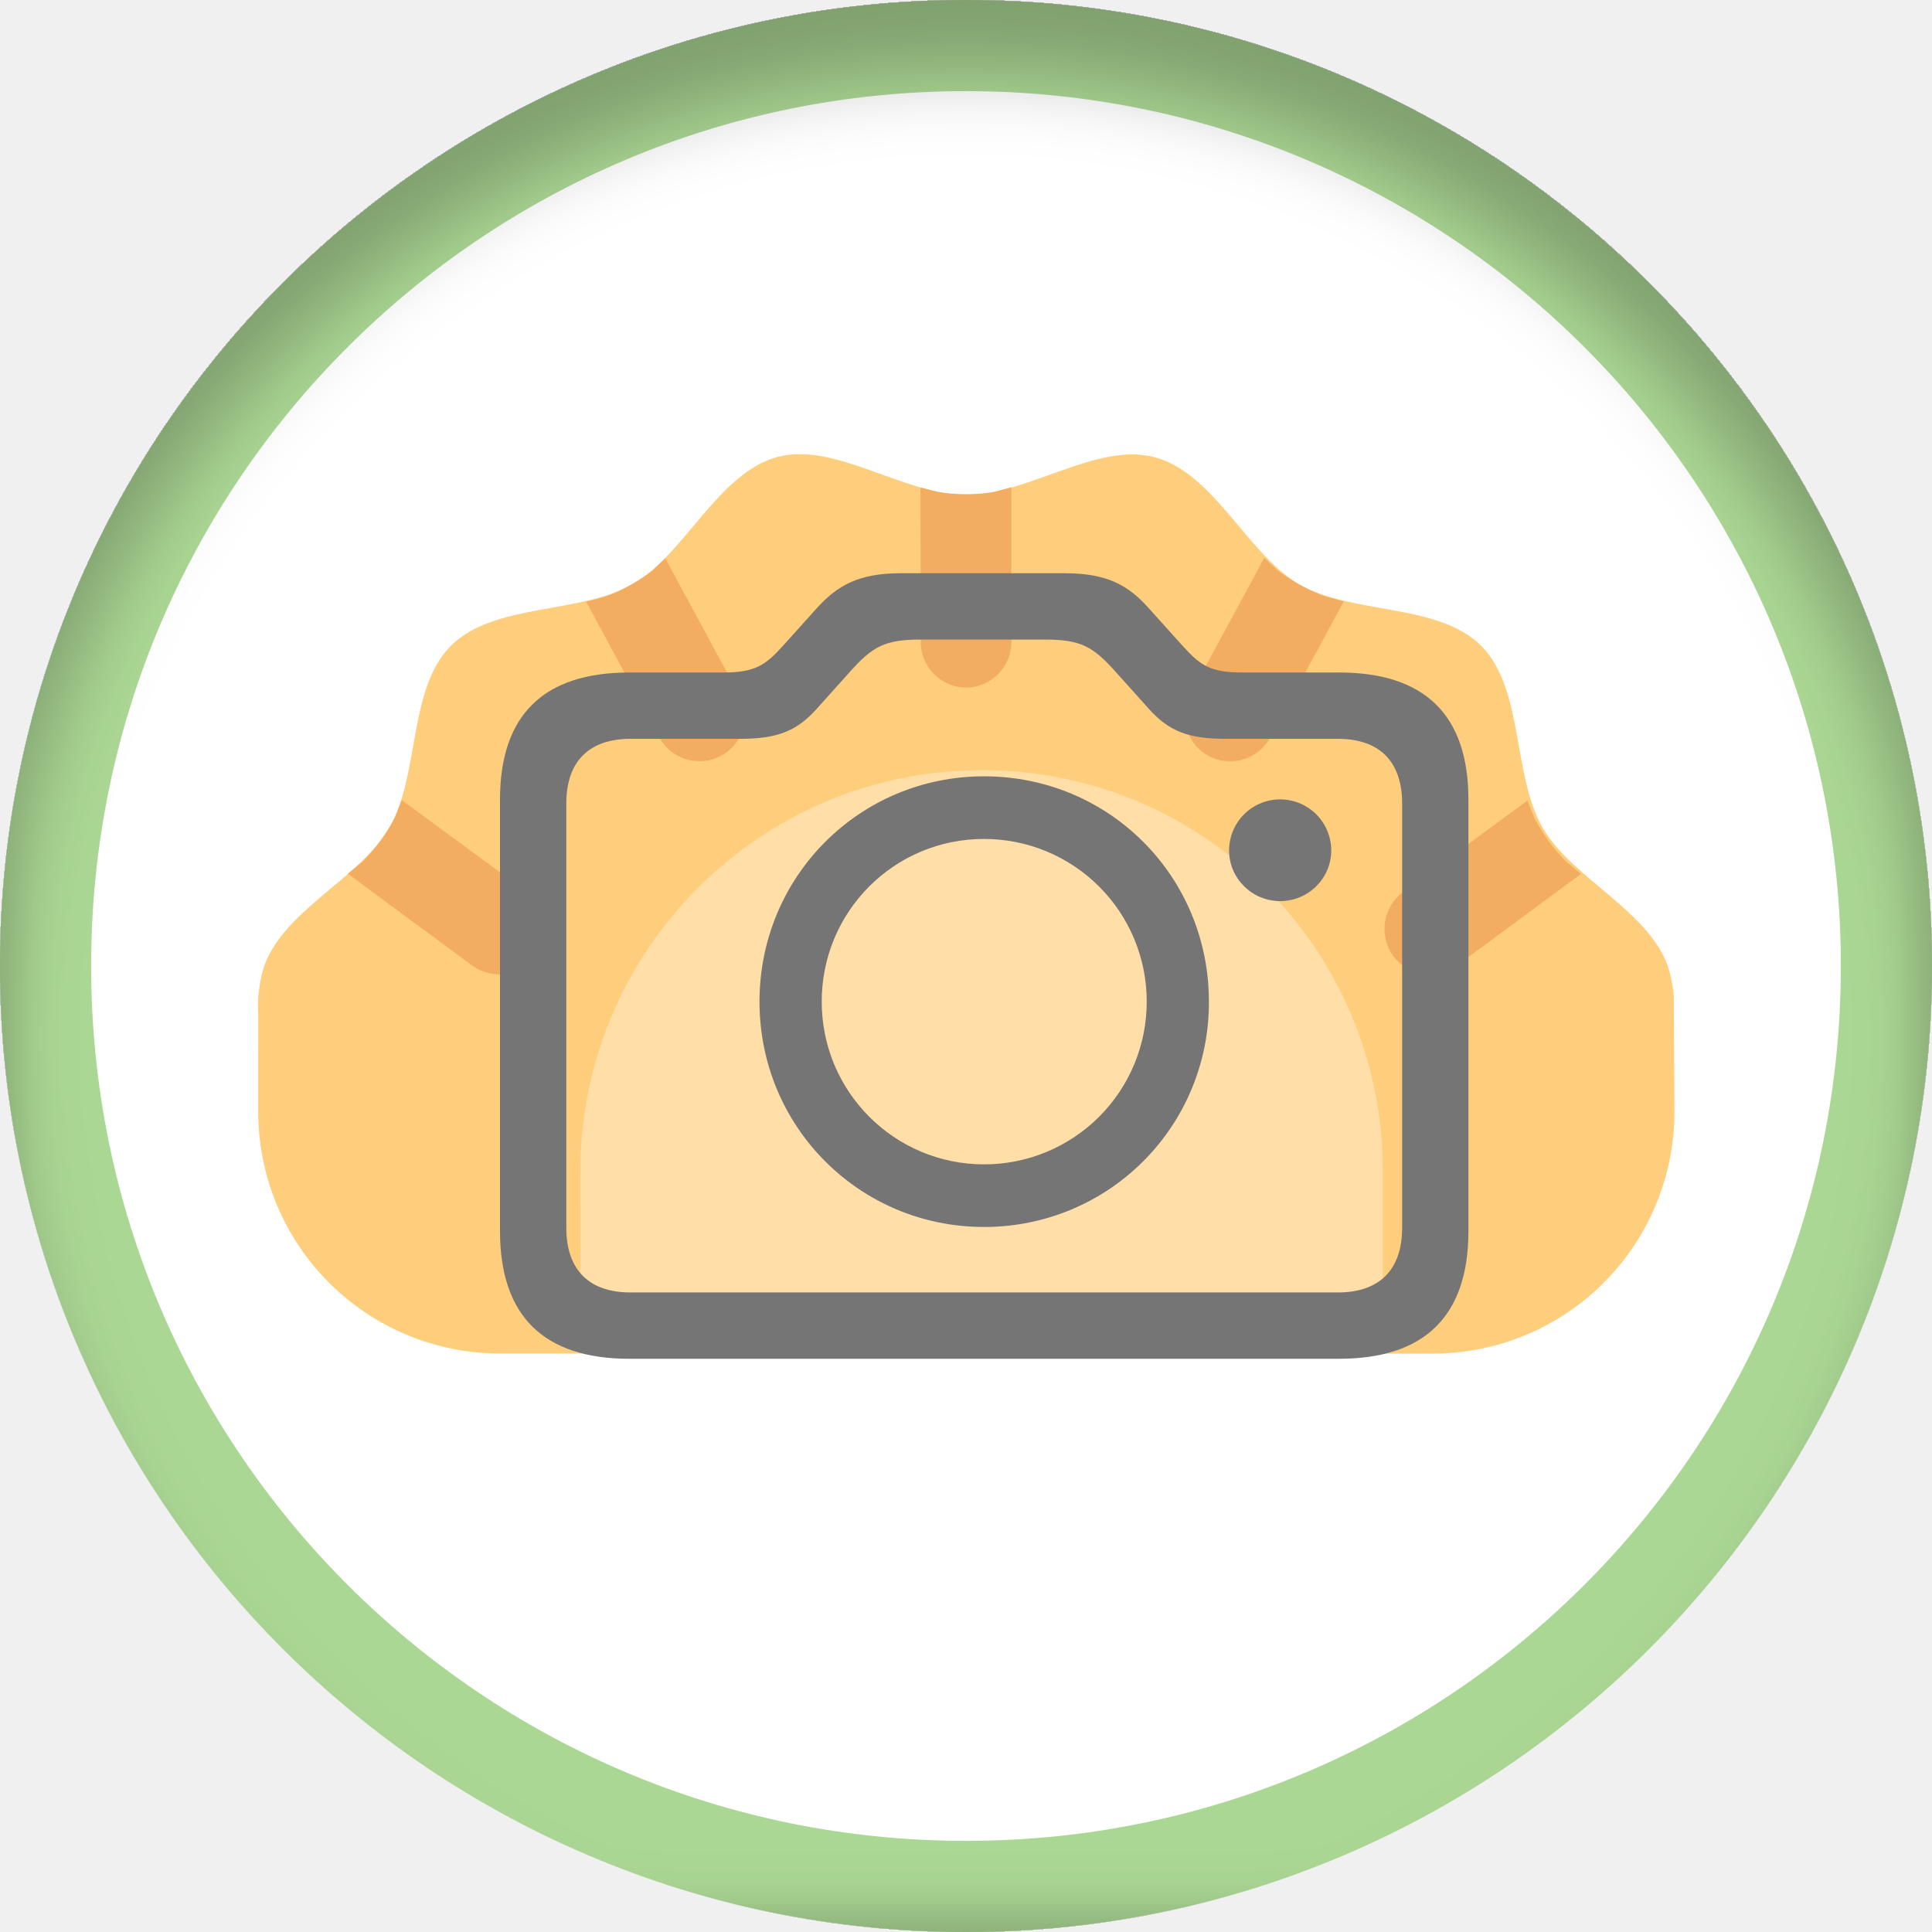
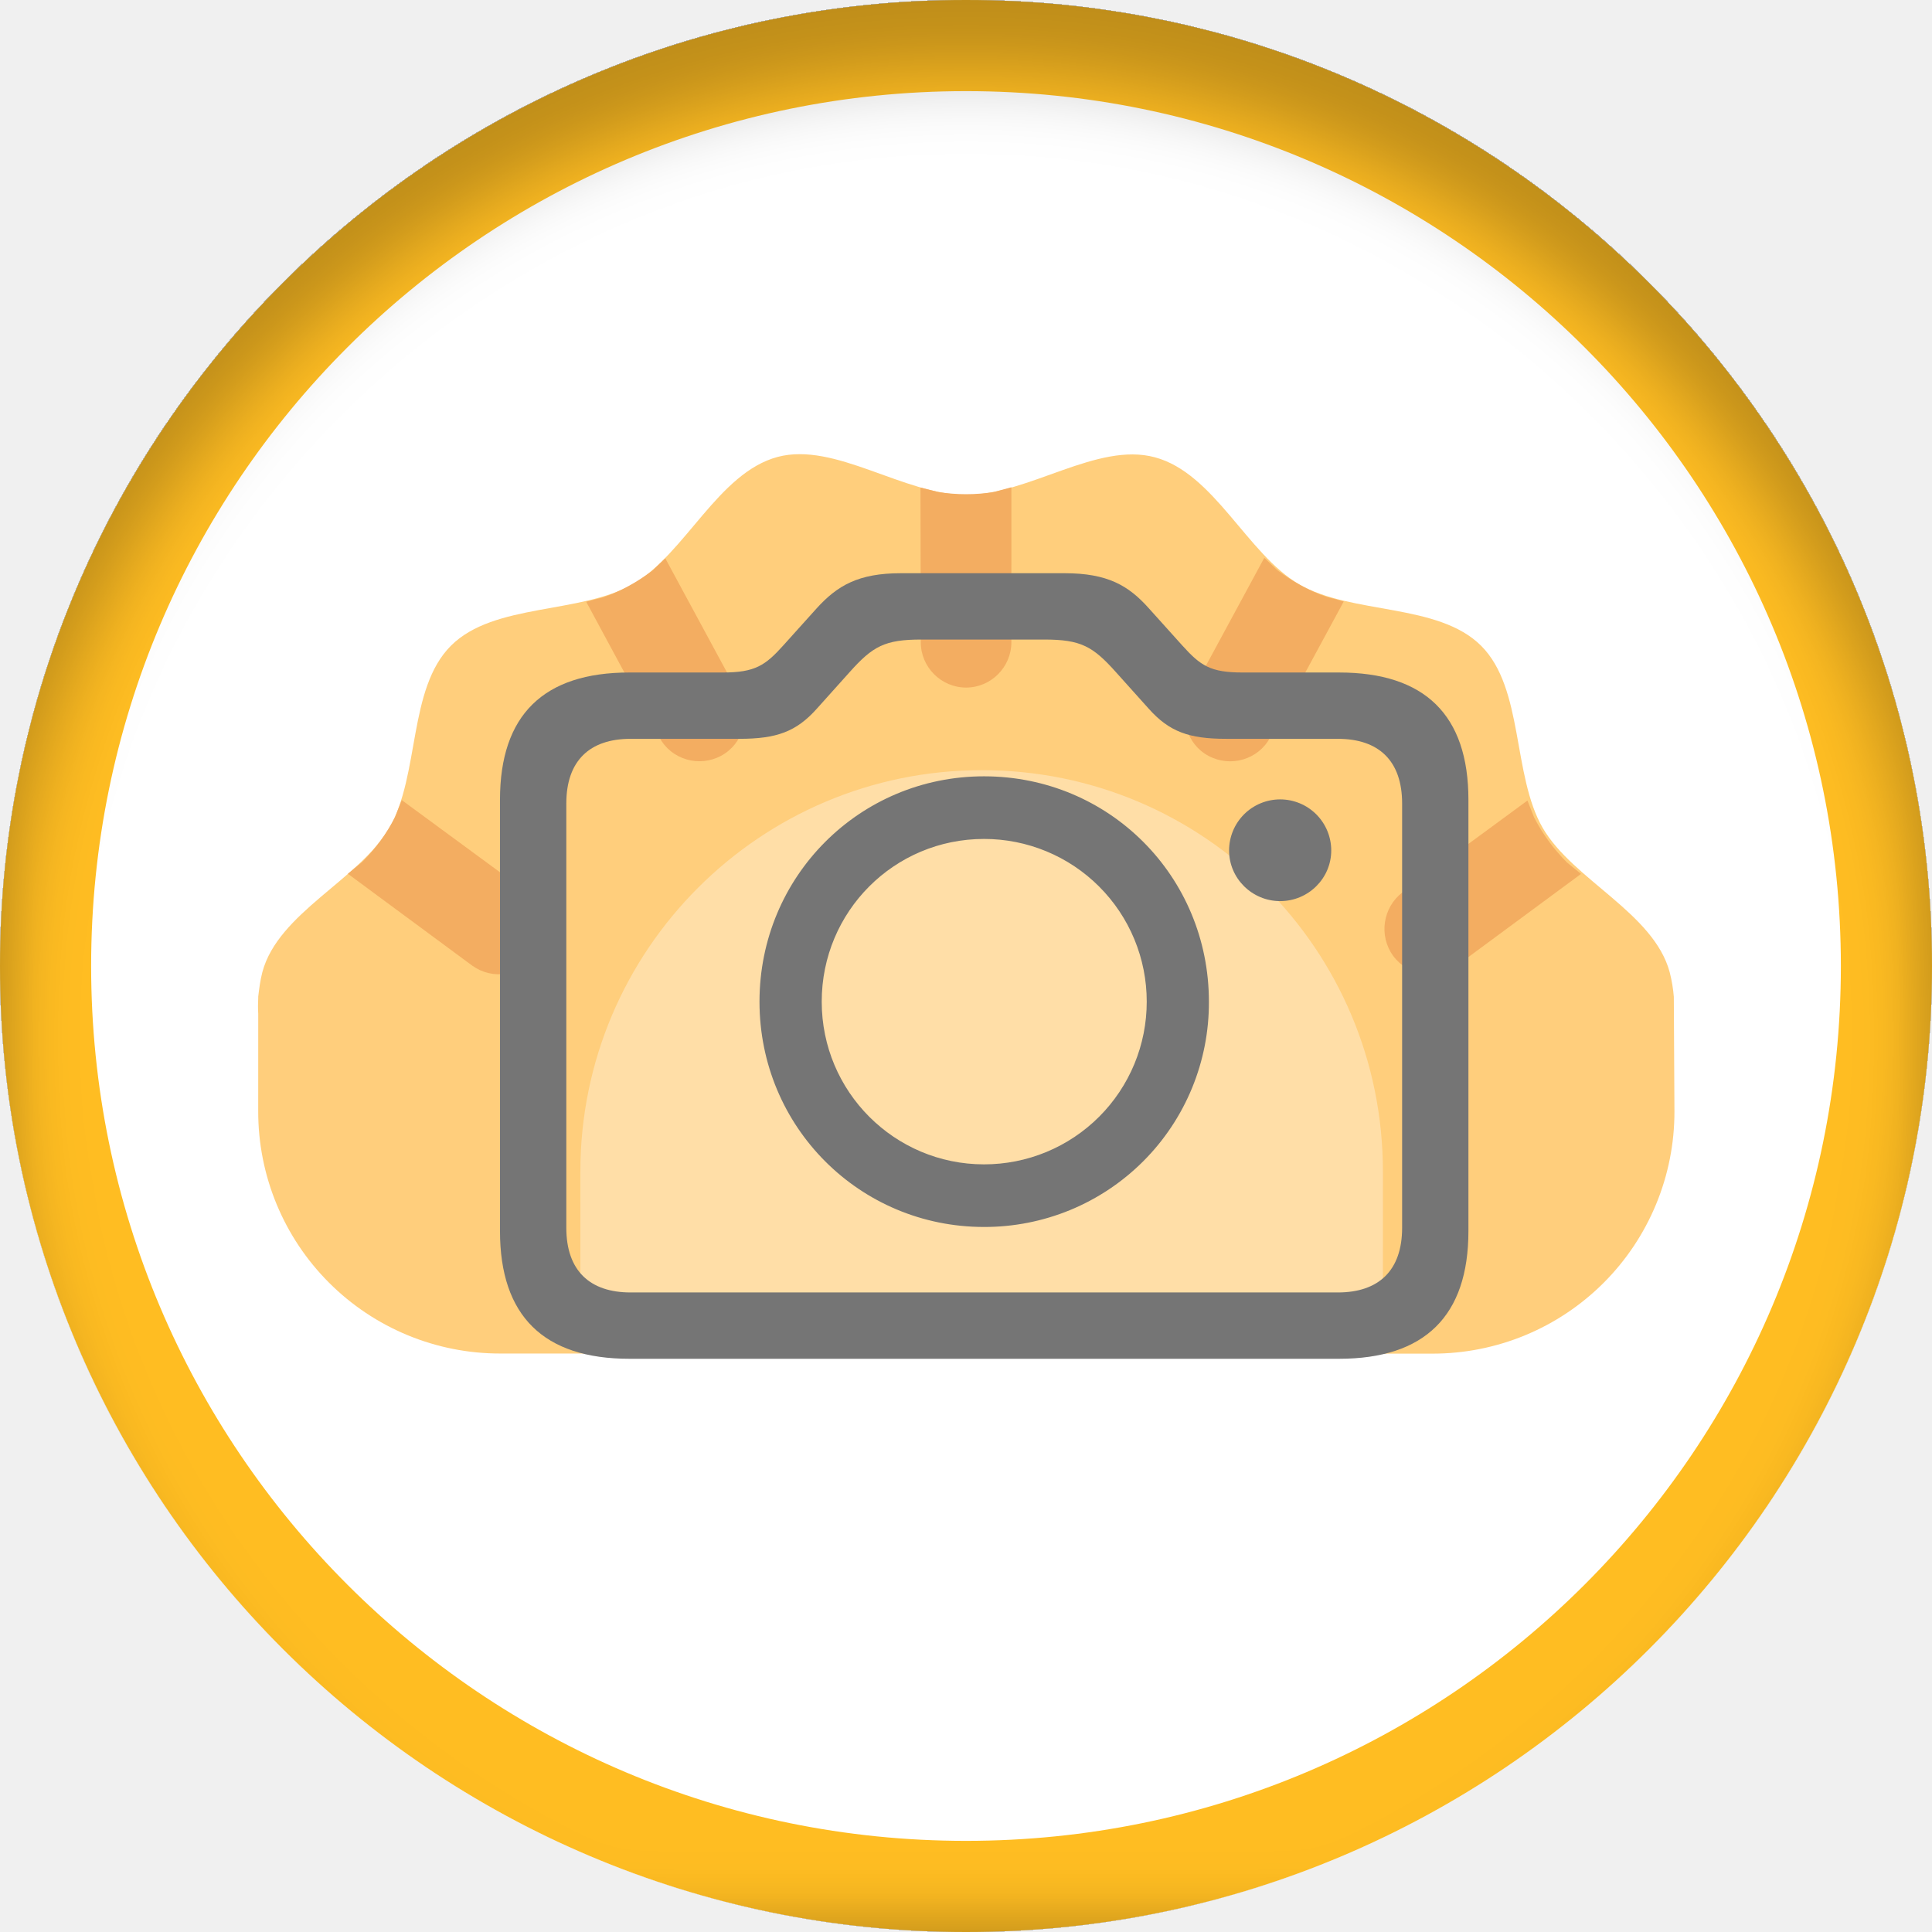
<svg xmlns="http://www.w3.org/2000/svg" width="106" height="106" viewBox="0 0 106 106" fill="none">
  <g filter="url(#filter0_i_998_1074)">
    <g clip-path="url(#clip0_998_1074)">
      <rect width="106" height="106" rx="53" fill="white" />
      <g clip-path="url(#clip1_998_1074)">
        <path d="M91.835 54.687C91.8 54.267 91.73 53.812 91.608 53.339C90.733 50.084 86.306 48.281 84.644 45.428C82.964 42.523 83.612 37.78 81.267 35.435C78.905 33.072 74.18 33.736 71.275 32.056C68.422 30.393 66.62 25.965 63.365 25.09C60.198 24.232 56.435 27.154 53.005 27.154C49.575 27.153 45.813 24.23 42.662 25.07C39.407 25.945 37.604 30.372 34.751 32.034C31.846 33.714 27.104 33.066 24.741 35.428C22.378 37.79 23.042 42.515 21.362 45.42C19.699 48.273 15.271 50.075 14.396 53.33C14.273 53.802 14.221 54.24 14.168 54.677L14.168 54.747C14.151 55.045 14.15 55.325 14.168 55.622L14.167 60.977C14.165 62.722 14.507 64.451 15.173 66.063C15.84 67.676 16.818 69.141 18.052 70.375C19.285 71.609 20.75 72.588 22.363 73.255C23.975 73.922 25.704 74.264 27.449 74.262L78.585 74.268C80.33 74.27 82.058 73.929 83.671 73.262C85.284 72.596 86.749 71.617 87.983 70.384C89.217 69.15 90.195 67.685 90.862 66.072C91.529 64.46 91.871 62.732 91.869 60.987L91.835 54.687Z" fill="#FFCE7C" />
        <path d="M53.861 42.257C41.715 42.255 31.844 52.124 31.842 64.27L31.841 74.245L75.872 74.25L75.874 64.275C75.875 52.094 66.023 42.241 53.861 42.257Z" fill="#FFDEA7" />
        <path d="M66.303 41.471C67.511 42.118 69.034 41.681 69.681 40.474L73.725 33.001L72.762 32.739C71.8 32.406 70.907 31.898 70.085 31.286L69.367 30.603L65.324 38.075C64.659 39.3 65.096 40.823 66.303 41.471ZM53.004 37.724C51.639 37.724 50.519 36.604 50.519 35.239L50.502 26.751L51.482 26.996C52.48 27.154 53.53 27.154 54.527 26.996L55.49 26.734L55.489 35.239C55.489 36.604 54.369 37.724 53.004 37.724ZM39.563 41.467C38.355 42.115 36.833 41.677 36.185 40.469L32.161 33.014L33.106 32.769C34.069 32.437 34.961 31.929 35.784 31.317L36.502 30.634L40.543 38.107C41.208 39.297 40.77 40.82 39.563 41.467ZM25.911 52.981C27.031 53.786 28.571 53.541 29.394 52.439C29.786 51.907 29.955 51.243 29.864 50.589C29.772 49.934 29.427 49.342 28.904 48.939L22.044 43.898L21.677 44.825C21.204 45.753 20.592 46.575 19.874 47.293L19.086 47.94L25.911 52.981ZM79.917 52.987C78.797 53.792 77.257 53.547 76.435 52.445C75.63 51.325 75.875 49.785 76.943 48.962L83.804 43.923L84.171 44.85C84.643 45.778 85.256 46.6 85.973 47.318L86.743 47.948L79.917 52.987Z" fill="#F3AD61" />
        <path d="M34.53 74.55H73.469C78.17 74.55 80.566 72.199 80.566 67.543V43.881C80.566 39.225 78.17 36.897 73.469 36.897H68.181C66.418 36.897 65.876 36.536 64.859 35.406L63.028 33.371C61.92 32.129 60.768 31.45 58.417 31.45H49.422C47.095 31.45 45.941 32.129 44.812 33.371L42.981 35.406C41.987 36.513 41.422 36.897 39.659 36.897H34.529C29.828 36.897 27.432 39.225 27.432 43.881V67.543C27.432 72.199 29.829 74.55 34.53 74.55ZM34.596 70.911C32.359 70.911 31.071 69.713 31.071 67.362V44.084C31.071 41.733 32.359 40.536 34.596 40.536H40.563C42.597 40.536 43.682 40.152 44.812 38.887L46.597 36.897C47.885 35.451 48.541 35.089 50.553 35.089H57.287C59.299 35.089 59.954 35.451 61.243 36.897L63.028 38.886C64.158 40.152 65.243 40.536 67.277 40.536H73.401C75.638 40.536 76.928 41.733 76.928 44.084V67.362C76.928 69.713 75.639 70.911 73.401 70.911H34.596ZM53.988 67.318C55.612 67.322 57.22 67.005 58.721 66.386C60.222 65.766 61.585 64.855 62.732 63.706C63.879 62.557 64.787 61.192 65.404 59.69C66.021 58.188 66.335 56.579 66.327 54.956C66.327 48.084 60.858 42.593 53.987 42.593C47.162 42.593 41.67 48.084 41.67 54.956C41.67 61.825 47.162 67.318 53.987 67.318M70.237 49.44C71.774 49.44 73.039 48.198 73.039 46.661C73.039 45.918 72.743 45.205 72.218 44.679C71.692 44.154 70.98 43.859 70.237 43.859C69.493 43.859 68.781 44.154 68.255 44.679C67.73 45.205 67.434 45.918 67.434 46.661C67.434 48.198 68.7 49.44 70.237 49.44ZM53.988 63.883C49.084 63.883 45.084 59.905 45.084 54.956C45.084 50.006 49.062 46.029 53.988 46.029C55.161 46.028 56.322 46.258 57.406 46.706C58.49 47.154 59.474 47.811 60.304 48.641C61.133 49.47 61.791 50.454 62.239 51.538C62.687 52.621 62.917 53.783 62.916 54.956C62.917 56.128 62.687 57.29 62.239 58.374C61.791 59.457 61.133 60.442 60.304 61.271C59.475 62.1 58.49 62.758 57.406 63.206C56.323 63.654 55.161 63.884 53.988 63.883Z" fill="#757575" />
      </g>
    </g>
-     <rect x="2.5" y="2.5" width="101" height="101" rx="50.5" stroke="#ABD794" stroke-width="5" />
+     <rect x="2.5" y="2.5" width="101" height="101" rx="50.5" stroke="#FFBD22" stroke-width="5" />
  </g>
  <defs>
    <filter id="filter0_i_998_1074" x="0" y="0" width="106" height="110" filterUnits="userSpaceOnUse" color-interpolation-filters="sRGB">
      <feFlood flood-opacity="0" result="BackgroundImageFix" />
      <feBlend mode="normal" in="SourceGraphic" in2="BackgroundImageFix" result="shape" />
      <feColorMatrix in="SourceAlpha" type="matrix" values="0 0 0 0 0 0 0 0 0 0 0 0 0 0 0 0 0 0 127 0" result="hardAlpha" />
      <feOffset dy="4" />
      <feGaussianBlur stdDeviation="2" />
      <feComposite in2="hardAlpha" operator="arithmetic" k2="-1" k3="1" />
      <feColorMatrix type="matrix" values="0 0 0 0 0 0 0 0 0 0 0 0 0 0 0 0 0 0 0.25 0" />
      <feBlend mode="normal" in2="shape" result="effect1_innerShadow_998_1074" />
    </filter>
    <clipPath id="clip0_998_1074">
      <rect width="106" height="106" rx="53" fill="white" />
    </clipPath>
    <clipPath id="clip1_998_1074">
      <rect width="79.198" height="79.198" fill="white" transform="translate(53.0081 -3) rotate(45.0069)" />
    </clipPath>
  </defs>
</svg>
